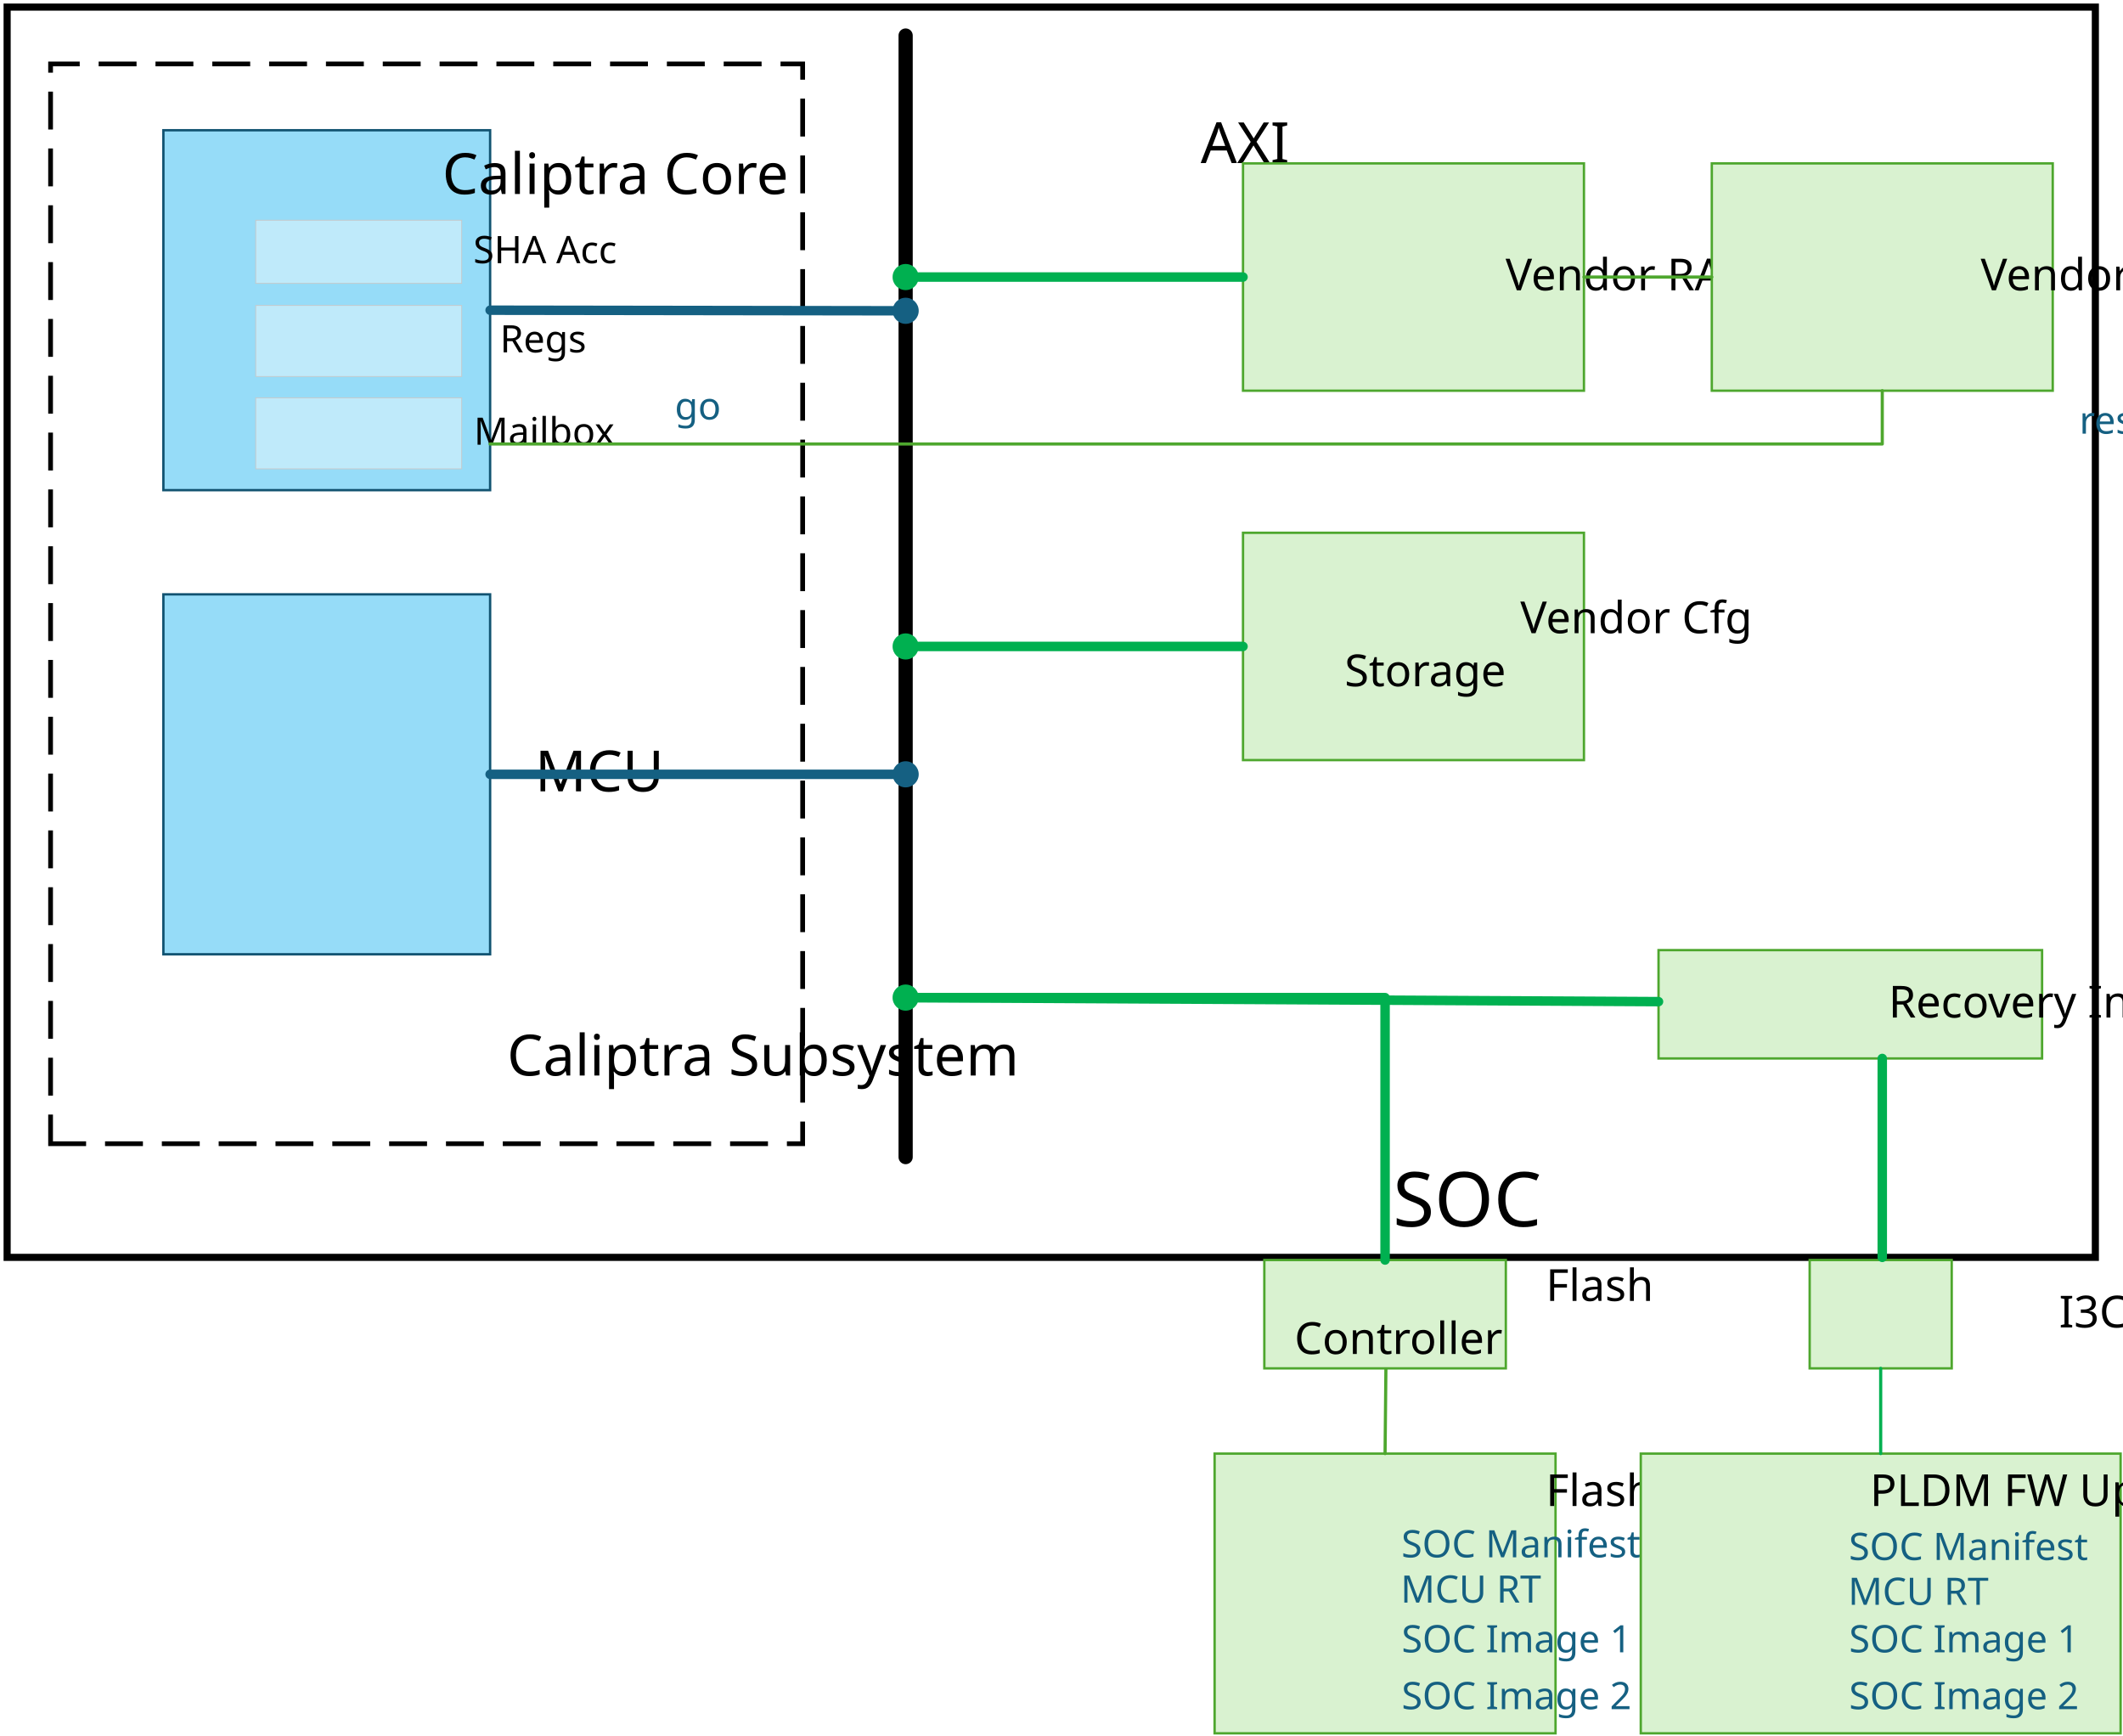
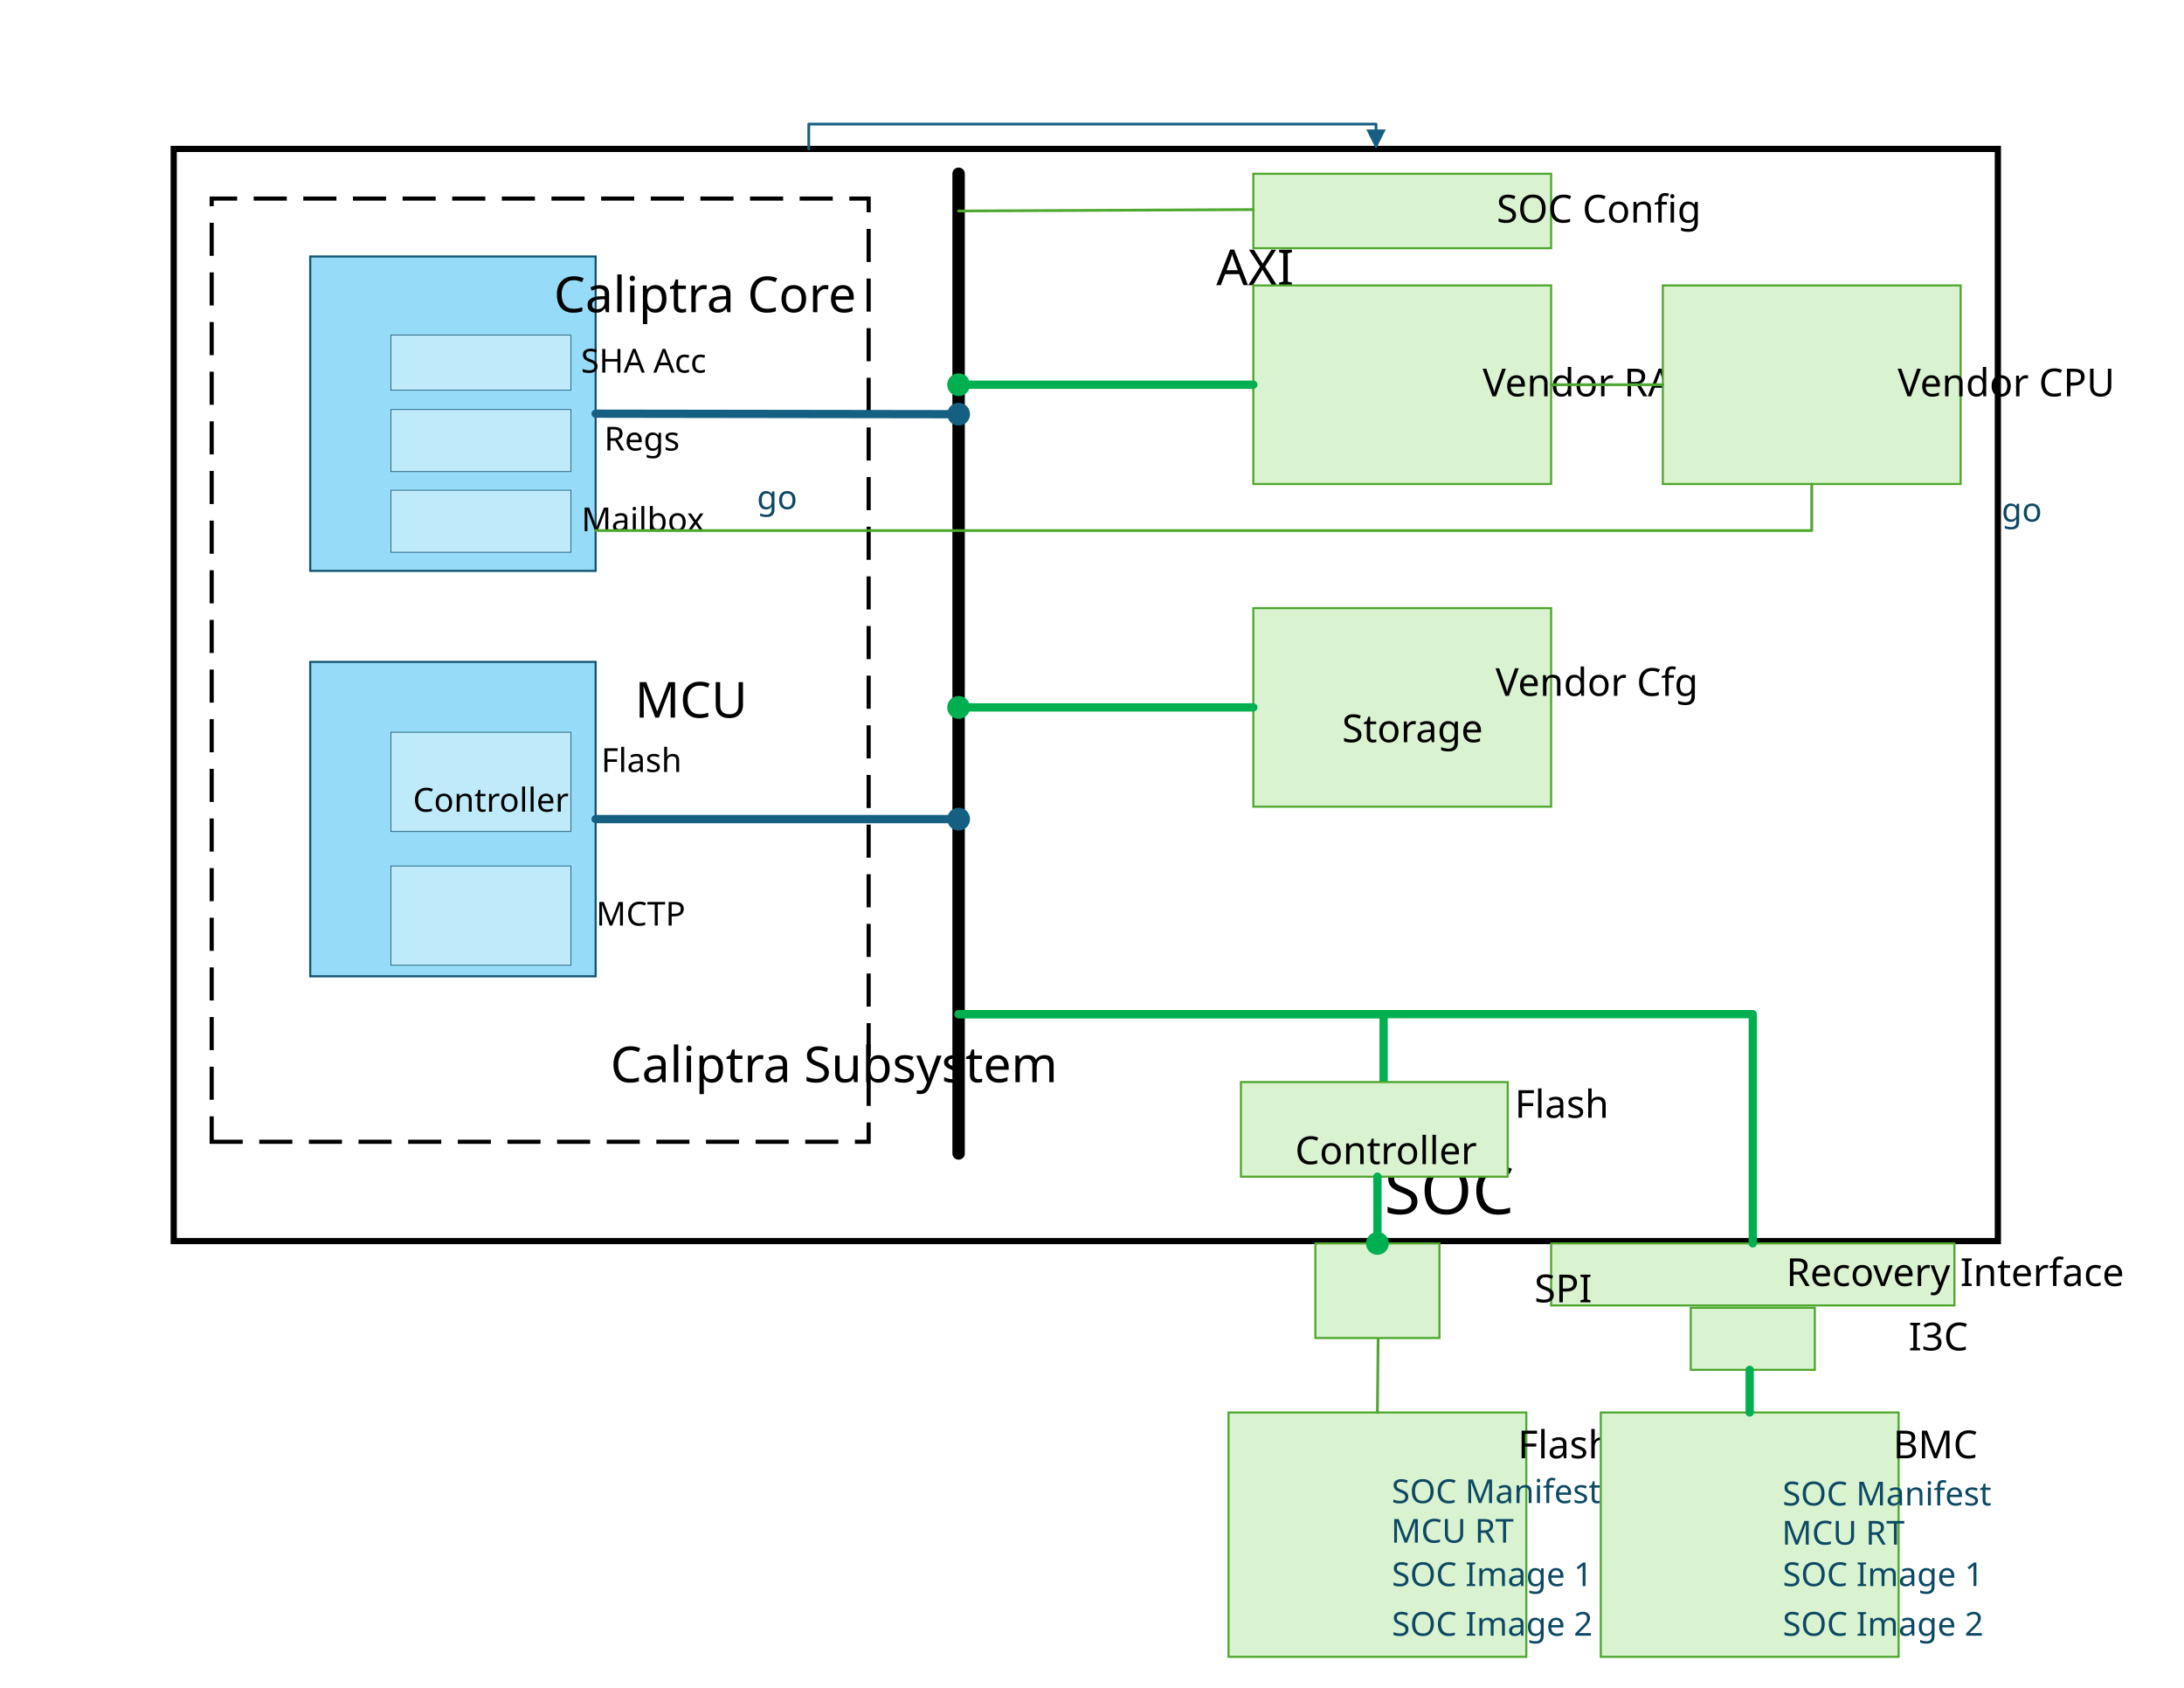
- <svg xmlns="http://www.w3.org/2000/svg" xmlns:ns1="http://schemas.microsoft.com/visio/2003/SVGExtensions/" xmlns:xlink="http://www.w3.org/1999/xlink" width="9.34in" height="7.635in" viewBox="0 0 672.5 549.75" xml:space="preserve" color-interpolation-filters="sRGB" class="st21">
-   <ns1:documentProperties ns1:langID="1033" ns1:viewMarkup="false" />
+ <svg xmlns="http://www.w3.org/2000/svg" xmlns:ns1="http://schemas.microsoft.com/visio/2003/SVGExtensions/" xmlns:xlink="http://www.w3.org/1999/xlink" width="11in" height="8.5in" viewBox="0 0 792 612" xml:space="preserve" color-interpolation-filters="sRGB" class="st22">
+   <ns1:documentProperties ns1:langID="1033" ns1:viewMarkup="false">
+     <ns1:userDefs>
+       <ns1:ud ns1:nameU="msvSubprocessMaster" ns1:prompt="" ns1:val="VT4(Rectangle)" />
+       <ns1:ud ns1:nameU="msvNoAutoConnect" ns1:val="VT0(1):26" />
+     </ns1:userDefs>
+   </ns1:documentProperties>
  <style type="text/css">
	
		.st1 {fill:none;stroke:#000000;stroke-width:2.25}
		.st2 {fill:none;stroke:none;stroke-width:0.25}
		.st3 {fill:#000000;font-family:Calibri;font-size:2em}
		.st4 {fill:#96dcf8;stroke:#115371;stroke-width:0.75}
		.st5 {fill:#000000;font-family:Calibri;font-size:1.5em}
		.st6 {fill:none;stroke:#000000;stroke-dasharray:10.5,7.5;stroke-width:1.5}
		.st7 {fill:#d9f2d0;stroke:#4ea72e;stroke-width:0.75}
		.st8 {fill:#000000;font-family:Calibri;font-size:1.167em}
		.st9 {stroke:#000000;stroke-linecap:round;stroke-linejoin:round;stroke-width:4.5}
		.st10 {stroke:#4ea72e;stroke-linecap:round;stroke-linejoin:round;stroke-width:1}
		.st11 {marker-end:url(#mrkr10-34);stroke:#156082;stroke-linecap:round;stroke-linejoin:round;stroke-width:3}
		.st12 {fill:#156082;fill-opacity:1;stroke:#156082;stroke-opacity:1;stroke-width:0.543}
		.st13 {font-size:1em}
- 		.st14 {fill:#156082;font-family:Calibri;font-size:1em}
- 		.st15 {stroke:#00b050;stroke-linecap:round;stroke-linejoin:round;stroke-width:1}
- 		.st16 {stroke:#00b050;stroke-linecap:round;stroke-linejoin:round;stroke-width:3}
- 		.st17 {fill:#bfeafa;stroke:#c7c8c8;stroke-width:0.25}
- 		.st18 {fill:#000000;font-family:Calibri;font-size:1em}
- 		.st19 {marker-end:url(#mrkr10-101);stroke:#00b050;stroke-linecap:round;stroke-linejoin:round;stroke-width:3}
- 		.st20 {fill:#00b050;fill-opacity:1;stroke:#00b050;stroke-opacity:1;stroke-width:0.543}
- 		.st21 {fill:none;fill-rule:evenodd;font-size:12px;overflow:visible;stroke-linecap:square;stroke-miterlimit:3}
+ 		.st14 {fill:#0d4964;font-family:Calibri;font-size:1em}
+ 		.st15 {fill:#bfeafa;stroke:#0d4964;stroke-width:0.25}
+ 		.st16 {fill:#000000;font-family:Calibri;font-size:1em}
+ 		.st17 {stroke:#00b050;stroke-linecap:round;stroke-linejoin:round;stroke-width:3}
+ 		.st18 {marker-end:url(#mrkr10-104);stroke:#00b050;stroke-linecap:round;stroke-linejoin:round;stroke-width:3}
+ 		.st19 {fill:#00b050;fill-opacity:1;stroke:#00b050;stroke-opacity:1;stroke-width:0.543}
+ 		.st20 {marker-end:url(#mrkr4-140);stroke:#156082;stroke-linecap:round;stroke-linejoin:round;stroke-width:1}
+ 		.st21 {fill:#156082;fill-opacity:1;stroke:#156082;stroke-opacity:1;stroke-width:0.284}
+ 		.st22 {fill:none;fill-rule:evenodd;font-size:12px;overflow:visible;stroke-linecap:square;stroke-miterlimit:3}
	
	</style>
  <defs id="Markers">
    <g id="lend10">
      <path d="M 0 0.75 C -0.414 0.75 -0.75 0.414 -0.75 0 -0.75 -0.414 -0.414 -0.75 0 -0.75 0.414 -0.75 0.75 -0.414 0.75 0 0.75 0.414 0.414 0.75 0 0.75 Z " style="stroke:none" />
    </g>
    <marker id="mrkr10-34" class="st12" ns1:arrowType="10" ns1:arrowSize="2" ns1:setback="1.38" refX="-1.38" orient="auto" markerUnits="strokeWidth" overflow="visible">
      <use xlink:href="#lend10" transform="scale(-1.84,-1.84) " />
    </marker>
-     <marker id="mrkr10-101" class="st20" ns1:arrowType="10" ns1:arrowSize="2" ns1:setback="1.38" refX="-1.38" orient="auto" markerUnits="strokeWidth" overflow="visible">
+     <marker id="mrkr10-104" class="st19" ns1:arrowType="10" ns1:arrowSize="2" ns1:setback="1.38" refX="-1.38" orient="auto" markerUnits="strokeWidth" overflow="visible">
      <use xlink:href="#lend10" transform="scale(-1.84,-1.84) " />
    </marker>
+     <g id="lend4">
+       <path d="M 2 1 L 0 0 L 2 -1 L 2 1 " style="stroke:none" />
+     </g>
+     <marker id="mrkr4-140" class="st21" ns1:arrowType="4" ns1:arrowSize="2" ns1:setback="7.04" refX="-7.04" orient="auto" markerUnits="strokeWidth" overflow="visible">
+       <use xlink:href="#lend4" transform="scale(-3.52,-3.52) " />
+     </marker>
  </defs>
-   <g ns1:mID="0" ns1:index="1" ns1:groupContext="foregroundPage">
+   <g ns1:mID="17" ns1:index="10" ns1:groupContext="foregroundPage">
+     <ns1:userDefs>
+       <ns1:ud ns1:nameU="msvThemeOrder" ns1:val="VT0(0):26" />
+     </ns1:userDefs>
    <ns1:pageProperties ns1:drawingScale="1" ns1:pageScale="1" ns1:drawingUnits="0" ns1:shadowOffsetX="9" ns1:shadowOffsetY="-9" />
    <ns1:layer ns1:name="Connector" ns1:index="0" />
-     <g id="shape1021-1" ns1:mID="1021" ns1:groupContext="shape" transform="translate(2.25,-151.5)">
-       <rect x="0" y="153.75" width="661.5" height="396" class="st1" />
-     </g>
-     <g id="shape2-3" ns1:mID="2" ns1:groupContext="shape" transform="translate(272.75,-158.5)">
-       <ns1:textBlock ns1:margins="rect(4,4,4,4)" />
-       <ns1:textRect cx="76" cy="539.75" width="152" height="20" />
-       <rect x="0" y="529.75" width="152" height="20" class="st2" />
-       <text x="56.14" y="546.95" class="st3" ns1:langID="1033">
+     <g id="shape1021-1" ns1:mID="1021" ns1:groupContext="shape" transform="translate(63,-162)">
+       <rect x="0" y="216" width="661.5" height="396" class="st1" />
+     </g>
+     <g id="shape2-3" ns1:mID="2" ns1:groupContext="shape" transform="translate(333.5,-169)">
+       <ns1:textBlock ns1:margins="rect(4,4,4,4)" />
+       <ns1:textRect cx="76" cy="602" width="152" height="20" />
+       <rect x="0" y="592" width="152" height="20" class="st2" />
+       <text x="56.14" y="609.2" class="st3" ns1:langID="1033">
        <ns1:paragraph ns1:horizAlign="1" />
        <ns1:tabList />SOC</text>
    </g>
-     <g id="shape4-6" ns1:mID="4" ns1:groupContext="shape" transform="translate(51.75,-394.5)">
+     <g id="shape4-6" ns1:mID="4" ns1:groupContext="shape" transform="translate(112.5,-405)">
      <ns1:userDefs>
        <ns1:ud ns1:nameU="visVersion" ns1:val="VT0(15):26" />
      </ns1:userDefs>
      <ns1:textBlock ns1:margins="rect(4,4,4,4)" ns1:verticalAlign="0" />
-       <ns1:textRect cx="51.75" cy="492.75" width="103.51" height="114" />
-       <rect x="0" y="435.75" width="103.5" height="114" class="st4" />
-       <text x="4.12" y="455.95" class="st5" ns1:langID="1033">
+       <ns1:textRect cx="51.75" cy="555" width="103.51" height="114" />
+       <rect x="0" y="498" width="103.5" height="114" class="st4" />
+       <text x="4.12" y="518.2" class="st5" ns1:langID="1033">
        <ns1:paragraph ns1:horizAlign="1" />
        <ns1:tabList />Caliptra Core</text>
    </g>
-     <g id="shape5-9" ns1:mID="5" ns1:groupContext="shape" transform="translate(51.75,-247.5)">
-       <ns1:userDefs>
-         <ns1:ud ns1:nameU="visVersion" ns1:val="VT0(15):26" />
-       </ns1:userDefs>
-       <ns1:textBlock ns1:margins="rect(4,4,4,4)" />
-       <ns1:textRect cx="51.75" cy="492.75" width="103.51" height="114" />
-       <rect x="0" y="435.75" width="103.5" height="114" class="st4" />
-       <text x="33.48" y="498.15" class="st5" ns1:langID="1033">
+     <g id="shape5-9" ns1:mID="5" ns1:groupContext="shape" transform="translate(112.5,-258)">
+       <ns1:userDefs>
+         <ns1:ud ns1:nameU="visVersion" ns1:val="VT0(15):26" />
+       </ns1:userDefs>
+       <ns1:textBlock ns1:margins="rect(4,4,4,4)" ns1:verticalAlign="0" />
+       <ns1:textRect cx="51.75" cy="555" width="103.51" height="114" />
+       <rect x="0" y="498" width="103.5" height="114" class="st4" />
+       <text x="33.48" y="518.2" class="st5" ns1:langID="1033">
        <ns1:paragraph ns1:horizAlign="1" />
        <ns1:tabList />MCU</text>
    </g>
-     <g id="shape6-12" ns1:mID="6" ns1:groupContext="shape" transform="translate(16.0147,-187.5)">
-       <ns1:userDefs>
-         <ns1:ud ns1:nameU="visVersion" ns1:val="VT0(15):26" />
-       </ns1:userDefs>
-       <path d="M0 549.75 L238.24 549.75 L238.24 207.75 L0 207.75 L0 549.75 Z" class="st6" />
-     </g>
-     <g id="shape11-14" ns1:mID="11" ns1:groupContext="shape" transform="translate(70.25,-204.5)">
-       <ns1:textBlock ns1:margins="rect(4,4,4,4)" />
-       <ns1:textRect cx="76" cy="539.75" width="152.01" height="20" />
-       <rect x="0" y="529.75" width="152" height="20" class="st2" />
-       <text x="6.14" y="545.15" class="st5" ns1:langID="1033">
+     <g id="shape6-12" ns1:mID="6" ns1:groupContext="shape" transform="translate(76.7647,-198)">
+       <ns1:userDefs>
+         <ns1:ud ns1:nameU="visVersion" ns1:val="VT0(15):26" />
+       </ns1:userDefs>
+       <path d="M0 612 L238.24 612 L238.24 270 L0 270 L0 612 Z" class="st6" />
+     </g>
+     <g id="shape11-14" ns1:mID="11" ns1:groupContext="shape" transform="translate(131,-215)">
+       <ns1:textBlock ns1:margins="rect(4,4,4,4)" />
+       <ns1:textRect cx="76" cy="602" width="152.01" height="20" />
+       <rect x="0" y="592" width="152" height="20" class="st2" />
+       <text x="6.14" y="607.4" class="st5" ns1:langID="1033">
        <ns1:paragraph ns1:horizAlign="1" />
        <ns1:tabList />Caliptra Subsystem</text>
    </g>
-     <g id="shape13-17" ns1:mID="13" ns1:groupContext="shape" transform="translate(573.25,-116.344)">
-       <ns1:textBlock ns1:margins="rect(4,4,4,4)" />
-       <ns1:textRect cx="22.5" cy="532.594" width="45.01" height="34.312" />
-       <rect x="0" y="515.437" width="45" height="34.312" class="st7" />
-       <text x="13.46" y="536.79" class="st8" ns1:langID="1033">
-         <ns1:paragraph ns1:horizAlign="1" />
-         <ns1:tabList />I3C</text>
-     </g>
-     <g id="shape14-20" ns1:mID="14" ns1:groupContext="shape" transform="translate(836.625,11.25) rotate(90)">
-       <path d="M0 549.75 L355.24 549.75" class="st9" />
-     </g>
-     <g id="shape15-23" ns1:mID="15" ns1:groupContext="shape" transform="translate(384.75,-0.75)">
+     <g id="shape13-17" ns1:mID="13" ns1:groupContext="shape" transform="translate(562.5,-138.656)">
+       <ns1:textBlock ns1:margins="rect(4,4,4,4)" />
+       <ns1:textRect cx="73.125" cy="600.75" width="146.25" height="22.5" />
+       <rect x="0" y="589.5" width="146.25" height="22.5" class="st7" />
+       <text x="19.71" y="604.95" class="st8" ns1:langID="1033">
+         <ns1:paragraph ns1:horizAlign="1" />
+         <ns1:tabList />Recovery Interface</text>
+     </g>
+     <g id="shape14-20" ns1:mID="14" ns1:groupContext="shape" transform="translate(959.625,63) rotate(90)">
+       <path d="M0 612 L355.24 612" class="st9" />
+     </g>
+     <g id="shape15-23" ns1:mID="15" ns1:groupContext="shape" transform="translate(445.5,-11.25)">
      <ns1:userDefs>
        <ns1:ud ns1:nameU="visVersion" ns1:val="VT0(15):26" />
      </ns1:userDefs>
      <ns1:textBlock ns1:margins="rect(4,4,4,4)" ns1:verticalAlign="0" />
-       <ns1:textRect cx="54" cy="505.453" width="108" height="88.594" />
-       <rect x="0" y="461.156" width="108" height="88.594" class="st7" />
-       <text x="39.41" y="477.76" class="st8" ns1:langID="1033">
+       <ns1:textRect cx="54" cy="567.703" width="108" height="88.594" />
+       <rect x="0" y="523.406" width="108" height="88.594" class="st7" />
+       <text x="39.41" y="540.01" class="st8" ns1:langID="1033">
        <ns1:paragraph ns1:horizAlign="1" />
        <ns1:tabList />Flash</text>
    </g>
-     <g id="shape16-26" ns1:mID="16" ns1:groupContext="shape" transform="translate(-110.974,455.017) rotate(-89.4383)">
-       <path d="M0 549.75 L27 549.75" class="st10" />
-     </g>
-     <g id="shape17-29" ns1:mID="17" ns1:groupContext="shape" transform="translate(156.033,-451.499) rotate(0.0816187)">
-       <path d="M0 549.75 L127.49 549.75" class="st11" />
-     </g>
-     <g id="shape18-35" ns1:mID="18" ns1:groupContext="shape" transform="translate(155.25,-304.5)">
-       <path d="M0 549.75 L127.49 549.75" class="st11" />
-     </g>
-     <g id="shape19-40" ns1:mID="19" ns1:groupContext="shape" transform="translate(282.261,-493.5)">
-       <ns1:textBlock ns1:margins="rect(4,4,4,4)" />
-       <ns1:textRect cx="25.989" cy="539.75" width="51.98" height="20" />
-       <rect x="0" y="529.75" width="51.978" height="20" class="st2" />
-       <text x="13.84" y="545.15" class="st5" ns1:langID="1033">
+     <g id="shape16-26" ns1:mID="16" ns1:groupContext="shape" transform="translate(-112.471,506.157) rotate(-89.4383)">
+       <path d="M0 612 L27 612" class="st10" />
+     </g>
+     <g id="shape17-29" ns1:mID="17" ns1:groupContext="shape" transform="translate(216.872,-461.999) rotate(0.0816187)">
+       <path d="M0 612 L127.49 612" class="st11" />
+     </g>
+     <g id="shape18-35" ns1:mID="18" ns1:groupContext="shape" transform="translate(216,-315)">
+       <path d="M0 612 L127.49 612" class="st11" />
+     </g>
+     <g id="shape19-40" ns1:mID="19" ns1:groupContext="shape" transform="translate(343.011,-504)">
+       <ns1:textBlock ns1:margins="rect(4,4,4,4)" />
+       <ns1:textRect cx="25.989" cy="602" width="51.98" height="20" />
+       <rect x="0" y="592" width="51.978" height="20" class="st2" />
+       <text x="13.84" y="607.4" class="st5" ns1:langID="1033">
        <ns1:paragraph ns1:horizAlign="1" />
        <ns1:tabList />AXI</text>
    </g>
-     <g id="shape1000-43" ns1:mID="1000" ns1:groupContext="shape" transform="translate(393.75,-426)">
-       <ns1:userDefs>
-         <ns1:ud ns1:nameU="visVersion" ns1:val="VT0(15):26" />
-       </ns1:userDefs>
-       <ns1:textBlock ns1:margins="rect(4,4,4,4)" />
-       <ns1:textRect cx="54" cy="513.75" width="108" height="72" />
-       <rect x="0" y="477.75" width="108" height="72" class="st7" />
-       <text x="17.64" y="517.95" class="st8" ns1:langID="1033">
+     <g id="shape1000-43" ns1:mID="1000" ns1:groupContext="shape" transform="translate(454.5,-436.5)">
+       <ns1:userDefs>
+         <ns1:ud ns1:nameU="visVersion" ns1:val="VT0(15):26" />
+       </ns1:userDefs>
+       <ns1:textBlock ns1:margins="rect(4,4,4,4)" />
+       <ns1:textRect cx="54" cy="576" width="108" height="72" />
+       <rect x="0" y="540" width="108" height="72" class="st7" />
+       <text x="17.64" y="580.2" class="st8" ns1:langID="1033">
        <ns1:paragraph ns1:horizAlign="1" />
        <ns1:tabList />Vendor RAM</text>
    </g>
-     <g id="shape1001-46" ns1:mID="1001" ns1:groupContext="shape" transform="translate(542.25,-426)">
-       <ns1:userDefs>
-         <ns1:ud ns1:nameU="visVersion" ns1:val="VT0(15):26" />
-       </ns1:userDefs>
-       <ns1:textBlock ns1:margins="rect(4,4,4,4)" />
-       <ns1:textRect cx="54" cy="513.75" width="108" height="72" />
-       <rect x="0" y="477.75" width="108" height="72" class="st7" />
-       <text x="19.64" y="517.95" class="st8" ns1:langID="1033">
+     <g id="shape1001-46" ns1:mID="1001" ns1:groupContext="shape" transform="translate(603,-436.5)">
+       <ns1:userDefs>
+         <ns1:ud ns1:nameU="visVersion" ns1:val="VT0(15):26" />
+       </ns1:userDefs>
+       <ns1:textBlock ns1:margins="rect(4,4,4,4)" />
+       <ns1:textRect cx="54" cy="576" width="108" height="72" />
+       <rect x="0" y="540" width="108" height="72" class="st7" />
+       <text x="19.64" y="580.2" class="st8" ns1:langID="1033">
        <ns1:paragraph ns1:horizAlign="1" />
        <ns1:tabList />Vendor CPU</text>
    </g>
-     <g id="shape1002-49" ns1:mID="1002" ns1:groupContext="shape" transform="translate(393.75,-309)">
-       <ns1:userDefs>
-         <ns1:ud ns1:nameU="visVersion" ns1:val="VT0(15):26" />
-       </ns1:userDefs>
-       <ns1:textBlock ns1:margins="rect(4,4,4,4)" />
-       <ns1:textRect cx="54" cy="513.75" width="108" height="72" />
-       <rect x="0" y="477.75" width="108" height="72" class="st7" />
-       <text x="22.31" y="509.55" class="st8" ns1:langID="1033">
+     <g id="shape1002-49" ns1:mID="1002" ns1:groupContext="shape" transform="translate(454.5,-319.5)">
+       <ns1:userDefs>
+         <ns1:ud ns1:nameU="visVersion" ns1:val="VT0(15):26" />
+       </ns1:userDefs>
+       <ns1:textBlock ns1:margins="rect(4,4,4,4)" />
+       <ns1:textRect cx="54" cy="576" width="108" height="72" />
+       <rect x="0" y="540" width="108" height="72" class="st7" />
+       <text x="22.31" y="571.8" class="st8" ns1:langID="1033">
        <ns1:paragraph ns1:horizAlign="1" />
        <ns1:tabList />Vendor Cfg<ns1:newlineChar />
        <tspan x="32.18" dy="1.2em" class="st13">Storage</tspan>
      </text>
    </g>
-     <g id="shape1008-53" ns1:mID="1008" ns1:groupContext="shape" transform="translate(360,-48.8437)">
-       <ns1:textBlock ns1:margins="rect(4,4,4,4)" />
-       <ns1:textRect cx="60.75" cy="538.5" width="121.5" height="22.5" />
-       <rect x="0" y="527.25" width="121.5" height="22.5" class="st2" />
-       <text x="27.76" y="542.1" class="st14" ns1:langID="1033">
+     <g id="shape1008-53" ns1:mID="1008" ns1:groupContext="shape" transform="translate(420.75,-59.3437)">
+       <ns1:textBlock ns1:margins="rect(4,4,4,4)" />
+       <ns1:textRect cx="60.75" cy="600.75" width="121.5" height="22.5" />
+       <rect x="0" y="589.5" width="121.5" height="22.5" class="st2" />
+       <text x="27.76" y="604.35" class="st14" ns1:langID="1033">
        <ns1:paragraph ns1:horizAlign="1" />
        <ns1:tabList />SOC Manifest</text>
    </g>
-     <g id="shape1009-56" ns1:mID="1009" ns1:groupContext="shape" transform="translate(357.75,-18.75)">
-       <ns1:textBlock ns1:margins="rect(4,4,4,4)" />
-       <ns1:textRect cx="60.75" cy="538.5" width="121.5" height="22.5" />
-       <rect x="0" y="527.25" width="121.5" height="22.5" class="st2" />
-       <text x="30.08" y="542.1" class="st14" ns1:langID="1033">
+     <g id="shape1009-56" ns1:mID="1009" ns1:groupContext="shape" transform="translate(418.5,-29.25)">
+       <ns1:textBlock ns1:margins="rect(4,4,4,4)" />
+       <ns1:textRect cx="60.75" cy="600.75" width="121.5" height="22.5" />
+       <rect x="0" y="589.5" width="121.5" height="22.5" class="st2" />
+       <text x="30.08" y="604.35" class="st14" ns1:langID="1033">
        <ns1:paragraph ns1:horizAlign="1" />
        <ns1:tabList />SOC Image 1</text>
    </g>
-     <g id="shape1010-59" ns1:mID="1010" ns1:groupContext="shape" transform="translate(357.75,-0.75)">
-       <ns1:textBlock ns1:margins="rect(4,4,4,4)" />
-       <ns1:textRect cx="60.75" cy="538.5" width="121.5" height="22.5" />
-       <rect x="0" y="527.25" width="121.5" height="22.5" class="st2" />
-       <text x="30.08" y="542.1" class="st14" ns1:langID="1033">
+     <g id="shape1010-59" ns1:mID="1010" ns1:groupContext="shape" transform="translate(418.5,-11.25)">
+       <ns1:textBlock ns1:margins="rect(4,4,4,4)" />
+       <ns1:textRect cx="60.75" cy="600.75" width="121.5" height="22.5" />
+       <rect x="0" y="589.5" width="121.5" height="22.5" class="st2" />
+       <text x="30.08" y="604.35" class="st14" ns1:langID="1033">
        <ns1:paragraph ns1:horizAlign="1" />
        <ns1:tabList />SOC Image 2</text>
    </g>
-     <g id="shape1012-62" ns1:mID="1012" ns1:groupContext="shape" transform="translate(525.375,-214.5)">
-       <ns1:textBlock ns1:margins="rect(4,4,4,4)" />
-       <ns1:textRect cx="60.75" cy="532.594" width="121.5" height="34.312" />
-       <rect x="0" y="515.437" width="121.5" height="34.312" class="st7" />
-       <text x="7.34" y="536.79" class="st8" ns1:langID="1033">
-         <ns1:paragraph ns1:horizAlign="1" />
-         <ns1:tabList />Recovery Interface</text>
-     </g>
-     <g id="shape1013-65" ns1:mID="1013" ns1:groupContext="shape" transform="translate(400.5,-116.344)">
-       <ns1:textBlock ns1:margins="rect(4,4,4,4)" />
-       <ns1:textRect cx="38.25" cy="532.594" width="76.51" height="34.312" />
-       <rect x="0" y="515.437" width="76.5" height="34.312" class="st7" />
-       <text x="23.66" y="528.39" class="st8" ns1:langID="1033">
-         <ns1:paragraph ns1:horizAlign="1" />
-         <ns1:tabList />Flash <tspan x="9.54" dy="1.2em" class="st13">Controller</tspan>
+     <g id="shape1011-62" ns1:mID="1011" ns1:groupContext="shape" transform="translate(141.75,-310.5)">
+       <ns1:textBlock ns1:margins="rect(4,4,4,4)" />
+       <ns1:textRect cx="32.625" cy="594" width="65.25" height="36" />
+       <rect x="0" y="576" width="65.25" height="36" class="st15" />
+       <text x="20.12" y="590.4" class="st16" ns1:langID="1033">
+         <ns1:paragraph ns1:horizAlign="1" />
+         <ns1:tabList />Flash <tspan x="8.01" dy="1.2em" class="st13">Controller</tspan>
      </text>
    </g>
-     <g id="shape1014-69" ns1:mID="1014" ns1:groupContext="shape" transform="translate(519.75,-0.75)">
+     <g id="shape1013-66" ns1:mID="1013" ns1:groupContext="shape" transform="translate(477,-126.844)">
+       <ns1:textBlock ns1:margins="rect(4,4,4,4)" />
+       <ns1:textRect cx="22.5" cy="594.844" width="45.01" height="34.312" />
+       <rect x="0" y="577.687" width="45" height="34.312" class="st7" />
+       <text x="13.9" y="599.04" class="st8" ns1:langID="1033">
+         <ns1:paragraph ns1:horizAlign="1" />
+         <ns1:tabList />SPI</text>
+     </g>
+     <g id="shape1014-69" ns1:mID="1014" ns1:groupContext="shape" transform="translate(580.5,-11.25)">
      <ns1:userDefs>
        <ns1:ud ns1:nameU="visVersion" ns1:val="VT0(15):26" />
      </ns1:userDefs>
      <ns1:textBlock ns1:margins="rect(4,4,4,4)" ns1:verticalAlign="0" />
-       <ns1:textRect cx="76" cy="505.453" width="152" height="88.594" />
-       <rect x="0" y="461.156" width="152" height="88.594" class="st7" />
-       <text x="7.08" y="477.76" class="st8" ns1:langID="1033">
-         <ns1:paragraph ns1:horizAlign="1" />
-         <ns1:tabList />PLDM FW Update Agent</text>
-     </g>
-     <g id="shape1015-72" ns1:mID="1015" ns1:groupContext="shape" ns1:layerMember="0" transform="translate(586.75,-89.3437)">
-       <path d="M9 549.75 L9 522.75" class="st15" />
-     </g>
-     <g id="shape1022-75" ns1:mID="1022" ns1:groupContext="shape" ns1:layerMember="0" transform="translate(438.75,-150.656)">
-       <path d="M0 549.75 L0 466.63 L-151.87 466.63" class="st16" />
-     </g>
-     <g id="shape1024-78" ns1:mID="1024" ns1:groupContext="shape" transform="translate(81,-460)">
-       <ns1:textBlock ns1:margins="rect(4,4,4,4)" />
-       <ns1:textRect cx="32.625" cy="539.75" width="65.25" height="20" />
-       <rect x="0" y="529.75" width="65.25" height="20" class="st17" />
-       <text x="12.76" y="543.35" class="st18" ns1:langID="1033">
+       <ns1:textRect cx="54" cy="567.703" width="108" height="88.594" />
+       <rect x="0" y="523.406" width="108" height="88.594" class="st7" />
+       <text x="40.48" y="540.01" class="st8" ns1:langID="1033">
+         <ns1:paragraph ns1:horizAlign="1" />
+         <ns1:tabList />BMC</text>
+     </g>
+     <g id="shape1016-72" ns1:mID="1016" ns1:groupContext="shape" transform="translate(454.5,-522)">
+       <ns1:textBlock ns1:margins="rect(4,4,4,4)" />
+       <ns1:textRect cx="54" cy="598.5" width="108" height="27" />
+       <rect x="0" y="585" width="108" height="27" class="st7" />
+       <text x="22.7" y="602.7" class="st8" ns1:langID="1033">
+         <ns1:paragraph ns1:horizAlign="1" />
+         <ns1:tabList />SOC Config</text>
+     </g>
+     <g id="shape1022-75" ns1:mID="1022" ns1:groupContext="shape" ns1:layerMember="0" transform="translate(501.75,-219.656)">
+       <path d="M0 612 L0 587.38 L-154.12 587.38" class="st17" />
+     </g>
+     <g id="shape1023-78" ns1:mID="1023" ns1:groupContext="shape" transform="translate(141.75,-262)">
+       <ns1:textBlock ns1:margins="rect(4,4,4,4)" />
+       <ns1:textRect cx="32.625" cy="594" width="65.25" height="36" />
+       <rect x="0" y="576" width="65.25" height="36" class="st15" />
+       <text x="18.27" y="597.6" class="st16" ns1:langID="1033">
+         <ns1:paragraph ns1:horizAlign="1" />
+         <ns1:tabList />MCTP</text>
+     </g>
+     <g id="shape1024-81" ns1:mID="1024" ns1:groupContext="shape" transform="translate(141.75,-470.5)">
+       <ns1:textBlock ns1:margins="rect(4,4,4,4)" />
+       <ns1:textRect cx="32.625" cy="602" width="65.25" height="20" />
+       <rect x="0" y="592" width="65.25" height="20" class="st15" />
+       <text x="12.76" y="605.6" class="st16" ns1:langID="1033">
        <ns1:paragraph ns1:horizAlign="1" />
        <ns1:tabList />SHA Acc</text>
    </g>
-     <g id="shape1025-81" ns1:mID="1025" ns1:groupContext="shape" transform="translate(81,-430.5)">
-       <ns1:textBlock ns1:margins="rect(4,4,4,4)" />
-       <ns1:textRect cx="32.625" cy="538.5" width="65.25" height="22.5" />
-       <rect x="0" y="527.25" width="65.25" height="22.5" class="st17" />
-       <text x="21.21" y="542.1" class="st18" ns1:langID="1033">
+     <g id="shape1025-84" ns1:mID="1025" ns1:groupContext="shape" transform="translate(141.75,-441)">
+       <ns1:textBlock ns1:margins="rect(4,4,4,4)" />
+       <ns1:textRect cx="32.625" cy="600.75" width="65.25" height="22.5" />
+       <rect x="0" y="589.5" width="65.25" height="22.5" class="st15" />
+       <text x="21.21" y="604.35" class="st16" ns1:langID="1033">
        <ns1:paragraph ns1:horizAlign="1" />
        <ns1:tabList />Regs</text>
    </g>
-     <g id="shape1026-84" ns1:mID="1026" ns1:groupContext="shape" transform="translate(81,-401.25)">
-       <ns1:textBlock ns1:margins="rect(4,4,4,4)" />
-       <ns1:textRect cx="32.625" cy="538.5" width="65.25" height="22.5" />
-       <rect x="0" y="527.25" width="65.25" height="22.5" class="st17" />
-       <text x="12.95" y="542.1" class="st18" ns1:langID="1033">
+     <g id="shape1026-87" ns1:mID="1026" ns1:groupContext="shape" transform="translate(141.75,-411.75)">
+       <ns1:textBlock ns1:margins="rect(4,4,4,4)" />
+       <ns1:textRect cx="32.625" cy="600.75" width="65.25" height="22.5" />
+       <rect x="0" y="589.5" width="65.25" height="22.5" class="st15" />
+       <text x="12.95" y="604.35" class="st16" ns1:langID="1033">
        <ns1:paragraph ns1:horizAlign="1" />
        <ns1:tabList />Mailbox</text>
    </g>
-     <g id="shape1027-87" ns1:mID="1027" ns1:groupContext="shape" transform="translate(501.75,-48)">
-       <ns1:textBlock ns1:margins="rect(4,4,4,4)" />
-       <ns1:textRect cx="60.75" cy="538.5" width="121.5" height="22.5" />
-       <rect x="0" y="527.25" width="121.5" height="22.5" class="st2" />
-       <text x="27.76" y="542.1" class="st14" ns1:langID="1033">
+     <g id="shape1027-90" ns1:mID="1027" ns1:groupContext="shape" transform="translate(562.5,-58.5)">
+       <ns1:textBlock ns1:margins="rect(4,4,4,4)" />
+       <ns1:textRect cx="60.75" cy="600.75" width="121.5" height="22.5" />
+       <rect x="0" y="589.5" width="121.5" height="22.5" class="st2" />
+       <text x="27.76" y="604.35" class="st14" ns1:langID="1033">
        <ns1:paragraph ns1:horizAlign="1" />
        <ns1:tabList />SOC Manifest</text>
    </g>
-     <g id="shape1028-90" ns1:mID="1028" ns1:groupContext="shape" transform="translate(499.5,-18.75)">
-       <ns1:textBlock ns1:margins="rect(4,4,4,4)" />
-       <ns1:textRect cx="60.75" cy="538.5" width="121.5" height="22.5" />
-       <rect x="0" y="527.25" width="121.5" height="22.5" class="st2" />
-       <text x="30.08" y="542.1" class="st14" ns1:langID="1033">
+     <g id="shape1028-93" ns1:mID="1028" ns1:groupContext="shape" transform="translate(560.25,-29.25)">
+       <ns1:textBlock ns1:margins="rect(4,4,4,4)" />
+       <ns1:textRect cx="60.75" cy="600.75" width="121.5" height="22.5" />
+       <rect x="0" y="589.5" width="121.5" height="22.5" class="st2" />
+       <text x="30.08" y="604.35" class="st14" ns1:langID="1033">
        <ns1:paragraph ns1:horizAlign="1" />
        <ns1:tabList />SOC Image 1</text>
    </g>
-     <g id="shape1029-93" ns1:mID="1029" ns1:groupContext="shape" transform="translate(499.5,-0.75)">
-       <ns1:textBlock ns1:margins="rect(4,4,4,4)" />
-       <ns1:textRect cx="60.75" cy="538.5" width="121.5" height="22.5" />
-       <rect x="0" y="527.25" width="121.5" height="22.5" class="st2" />
-       <text x="30.08" y="542.1" class="st14" ns1:langID="1033">
+     <g id="shape1029-96" ns1:mID="1029" ns1:groupContext="shape" transform="translate(560.25,-11.25)">
+       <ns1:textBlock ns1:margins="rect(4,4,4,4)" />
+       <ns1:textRect cx="60.75" cy="600.75" width="121.5" height="22.5" />
+       <rect x="0" y="589.5" width="121.5" height="22.5" class="st2" />
+       <text x="30.08" y="604.35" class="st14" ns1:langID="1033">
        <ns1:paragraph ns1:horizAlign="1" />
        <ns1:tabList />SOC Image 2</text>
    </g>
-     <g id="shape1030-96" ns1:mID="1030" ns1:groupContext="shape" transform="translate(393.75,754.5) rotate(180)">
-       <path d="M0 549.75 L102.73 549.75" class="st19" />
-     </g>
-     <g id="shape1032-102" ns1:mID="1032" ns1:groupContext="shape" ns1:layerMember="0" transform="translate(155.25,-408.563)">
-       <path d="M0 549.19 L441 549.19 L441 532.31" class="st10" />
-     </g>
-     <g id="shape1033-105" ns1:mID="1033" ns1:groupContext="shape" transform="translate(144.875,-410.5)">
-       <ns1:textBlock ns1:margins="rect(4,4,4,4)" />
-       <ns1:textRect cx="18.688" cy="539.75" width="37.38" height="20" />
-       <rect x="0" y="529.75" width="37.375" height="20" class="st2" />
-       <text x="12.7" y="543.35" class="st14" ns1:langID="1033">
+     <g id="shape1030-99" ns1:mID="1030" ns1:groupContext="shape" transform="translate(454.5,868.5) rotate(180)">
+       <path d="M0 612 L102.73 612" class="st18" />
+     </g>
+     <g id="shape1032-105" ns1:mID="1032" ns1:groupContext="shape" ns1:layerMember="0" transform="translate(216,-419.063)">
+       <path d="M0 611.44 L441 611.44 L441 594.56" class="st10" />
+     </g>
+     <g id="shape1033-108" ns1:mID="1033" ns1:groupContext="shape" transform="translate(205.625,-421)">
+       <ns1:textBlock ns1:margins="rect(4,4,4,4)" />
+       <ns1:textRect cx="18.688" cy="602" width="37.38" height="20" />
+       <rect x="0" y="592" width="37.375" height="20" class="st2" />
+       <text x="12.7" y="605.6" class="st14" ns1:langID="1033">
        <ns1:paragraph ns1:horizAlign="1" />
        <ns1:tabList />go</text>
    </g>
-     <g id="shape1035-108" ns1:mID="1035" ns1:groupContext="shape" transform="translate(46.5,398.25) rotate(-90)">
-       <path d="M0 549.75 L63 549.75" class="st16" />
-     </g>
-     <g id="shape1036-111" ns1:mID="1036" ns1:groupContext="shape" transform="translate(522.425,866.992) rotate(-179.693)">
-       <path d="M0 549.75 L234.36 549.75" class="st19" />
-     </g>
-     <g id="shape1037-116" ns1:mID="1037" ns1:groupContext="shape" transform="translate(393.75,637.5) rotate(180)">
-       <path d="M0 549.75 L102.73 549.75" class="st19" />
-     </g>
-     <g id="shape1038-121" ns1:mID="1038" ns1:groupContext="shape" ns1:layerMember="0" transform="translate(501.75,-453)">
-       <path d="M0 540.75 L40.5 540.75" class="st10" />
-     </g>
-     <g id="shape1039-124" ns1:mID="1039" ns1:groupContext="shape" transform="translate(596.25,-406)">
-       <ns1:textBlock ns1:margins="rect(4,4,4,4)" />
-       <ns1:textRect cx="18.688" cy="539.75" width="37.38" height="20" />
-       <rect x="0" y="529.75" width="37.375" height="20" class="st2" />
-       <text x="6.27" y="543.35" class="st14" ns1:langID="1033">
-         <ns1:paragraph ns1:horizAlign="1" />
-         <ns1:tabList />reset</text>
-     </g>
-     <g id="shape1043-127" ns1:mID="1043" ns1:groupContext="shape" transform="translate(346.5,-34.5)">
-       <ns1:textBlock ns1:margins="rect(4,4,4,4)" />
-       <ns1:textRect cx="60.75" cy="538.5" width="121.5" height="22.5" />
-       <rect x="0" y="527.25" width="121.5" height="22.5" class="st2" />
-       <text x="41.03" y="542.1" class="st14" ns1:langID="1033">
+     <g id="shape1037-111" ns1:mID="1037" ns1:groupContext="shape" transform="translate(454.5,751.5) rotate(180)">
+       <path d="M0 612 L102.73 612" class="st18" />
+     </g>
+     <g id="shape1038-116" ns1:mID="1038" ns1:groupContext="shape" ns1:layerMember="0" transform="translate(562.5,-463.5)">
+       <path d="M0 603 L40.5 603" class="st10" />
+     </g>
+     <g id="shape1039-119" ns1:mID="1039" ns1:groupContext="shape" transform="translate(657,-416.5)">
+       <ns1:textBlock ns1:margins="rect(4,4,4,4)" />
+       <ns1:textRect cx="18.688" cy="602" width="37.38" height="20" />
+       <rect x="0" y="592" width="37.375" height="20" class="st2" />
+       <text x="12.7" y="605.6" class="st14" ns1:langID="1033">
+         <ns1:paragraph ns1:horizAlign="1" />
+         <ns1:tabList />go</text>
+     </g>
+     <g id="shape1043-122" ns1:mID="1043" ns1:groupContext="shape" transform="translate(407.25,-45)">
+       <ns1:textBlock ns1:margins="rect(4,4,4,4)" />
+       <ns1:textRect cx="60.75" cy="600.75" width="121.5" height="22.5" />
+       <rect x="0" y="589.5" width="121.5" height="22.5" class="st2" />
+       <text x="41.03" y="604.35" class="st14" ns1:langID="1033">
        <ns1:paragraph ns1:horizAlign="1" />
        <ns1:tabList />MCU RT</text>
    </g>
-     <g id="shape1044-130" ns1:mID="1044" ns1:groupContext="shape" transform="translate(488.25,-33.7969)">
-       <ns1:textBlock ns1:margins="rect(4,4,4,4)" />
-       <ns1:textRect cx="60.75" cy="538.5" width="121.5" height="22.5" />
-       <rect x="0" y="527.25" width="121.5" height="22.5" class="st2" />
-       <text x="41.03" y="542.1" class="st14" ns1:langID="1033">
+     <g id="shape1044-125" ns1:mID="1044" ns1:groupContext="shape" transform="translate(549,-44.2969)">
+       <ns1:textBlock ns1:margins="rect(4,4,4,4)" />
+       <ns1:textRect cx="60.75" cy="600.75" width="121.5" height="22.5" />
+       <rect x="0" y="589.5" width="121.5" height="22.5" class="st2" />
+       <text x="41.03" y="604.35" class="st14" ns1:langID="1033">
        <ns1:paragraph ns1:horizAlign="1" />
        <ns1:tabList />MCU RT</text>
+     </g>
+     <g id="shape1045-128" ns1:mID="1045" ns1:groupContext="shape" transform="translate(457.363,687.993) rotate(179.732)">
+       <path d="M0 612 L106.88 612" class="st10" />
+     </g>
+     <g id="shape1046-131" ns1:mID="1046" ns1:groupContext="shape" transform="translate(450,-185.344)">
+       <ns1:textBlock ns1:margins="rect(4,4,4,4)" />
+       <ns1:textRect cx="48.375" cy="594.844" width="96.75" height="34.312" />
+       <rect x="0" y="577.687" width="96.75" height="34.312" class="st7" />
+       <text x="33.78" y="590.64" class="st8" ns1:langID="1033">
+         <ns1:paragraph ns1:horizAlign="1" />
+         <ns1:tabList />Flash <tspan x="19.66" dy="1.2em" class="st13">Controller</tspan>
+       </text>
+     </g>
+     <g id="shape1047-135" ns1:mID="1047" ns1:groupContext="shape" ns1:layerMember="0" transform="translate(293.289,-549)">
+       <path d="M0 603 L0 594 L205.71 594 L205.71 595.96" class="st20" />
+     </g>
+     <g id="shape1050-141" ns1:mID="1050" ns1:groupContext="shape" ns1:layerMember="0" transform="translate(490.5,-185.344)">
+       <path d="M9 612 L9 632.05" class="st18" />
+     </g>
+     <g id="shape1051-146" ns1:mID="1051" ns1:groupContext="shape" transform="translate(613.125,-115.312)">
+       <ns1:textBlock ns1:margins="rect(4,4,4,4)" />
+       <ns1:textRect cx="22.5" cy="600.75" width="45.01" height="22.5" />
+       <rect x="0" y="589.5" width="45" height="22.5" class="st7" />
+       <text x="13.46" y="604.95" class="st8" ns1:langID="1033">
+         <ns1:paragraph ns1:horizAlign="1" />
+         <ns1:tabList />I3C</text>
+     </g>
+     <g id="shape1052-149" ns1:mID="1052" ns1:groupContext="shape" ns1:layerMember="0" transform="translate(625.5,-98.5781)">
+       <path d="M9 610.73 L9 595.27" class="st17" />
+     </g>
+     <g id="shape1053-152" ns1:mID="1053" ns1:groupContext="shape" ns1:layerMember="0" transform="translate(347.625,-244.28)">
+       <path d="M0 612 L288 612 L288 695.12" class="st17" />
    </g>
  </g>
</svg>
